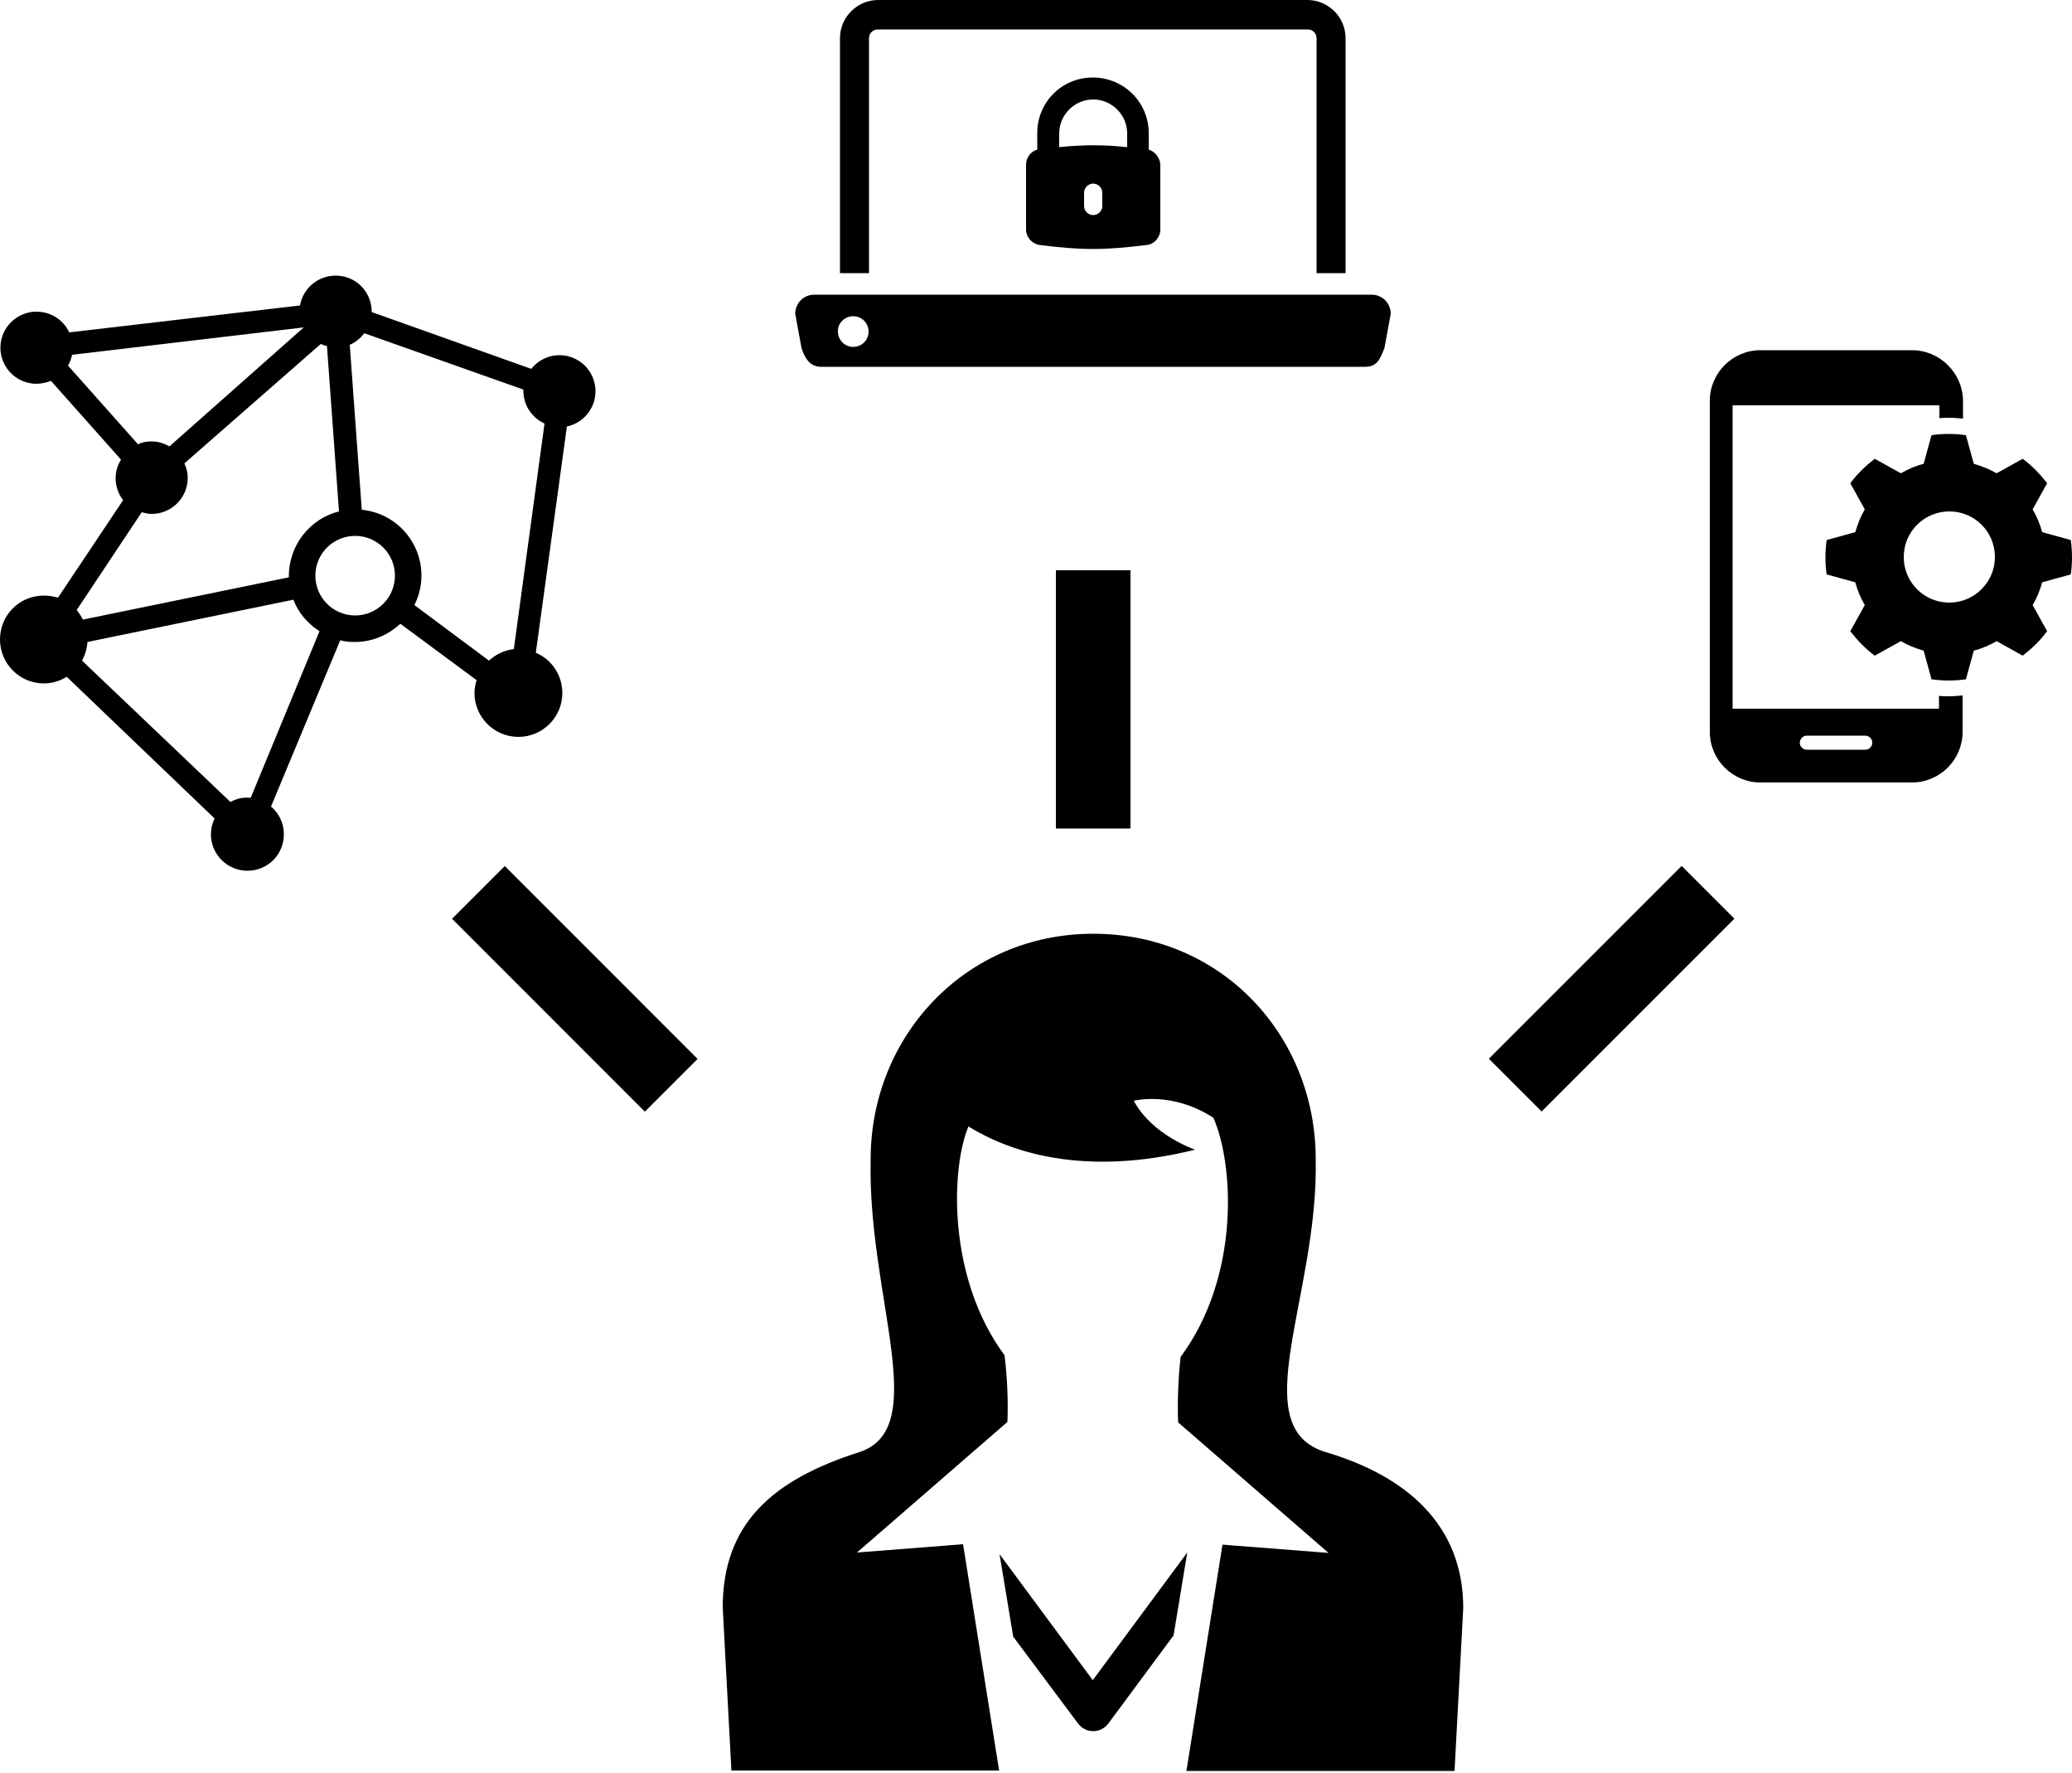
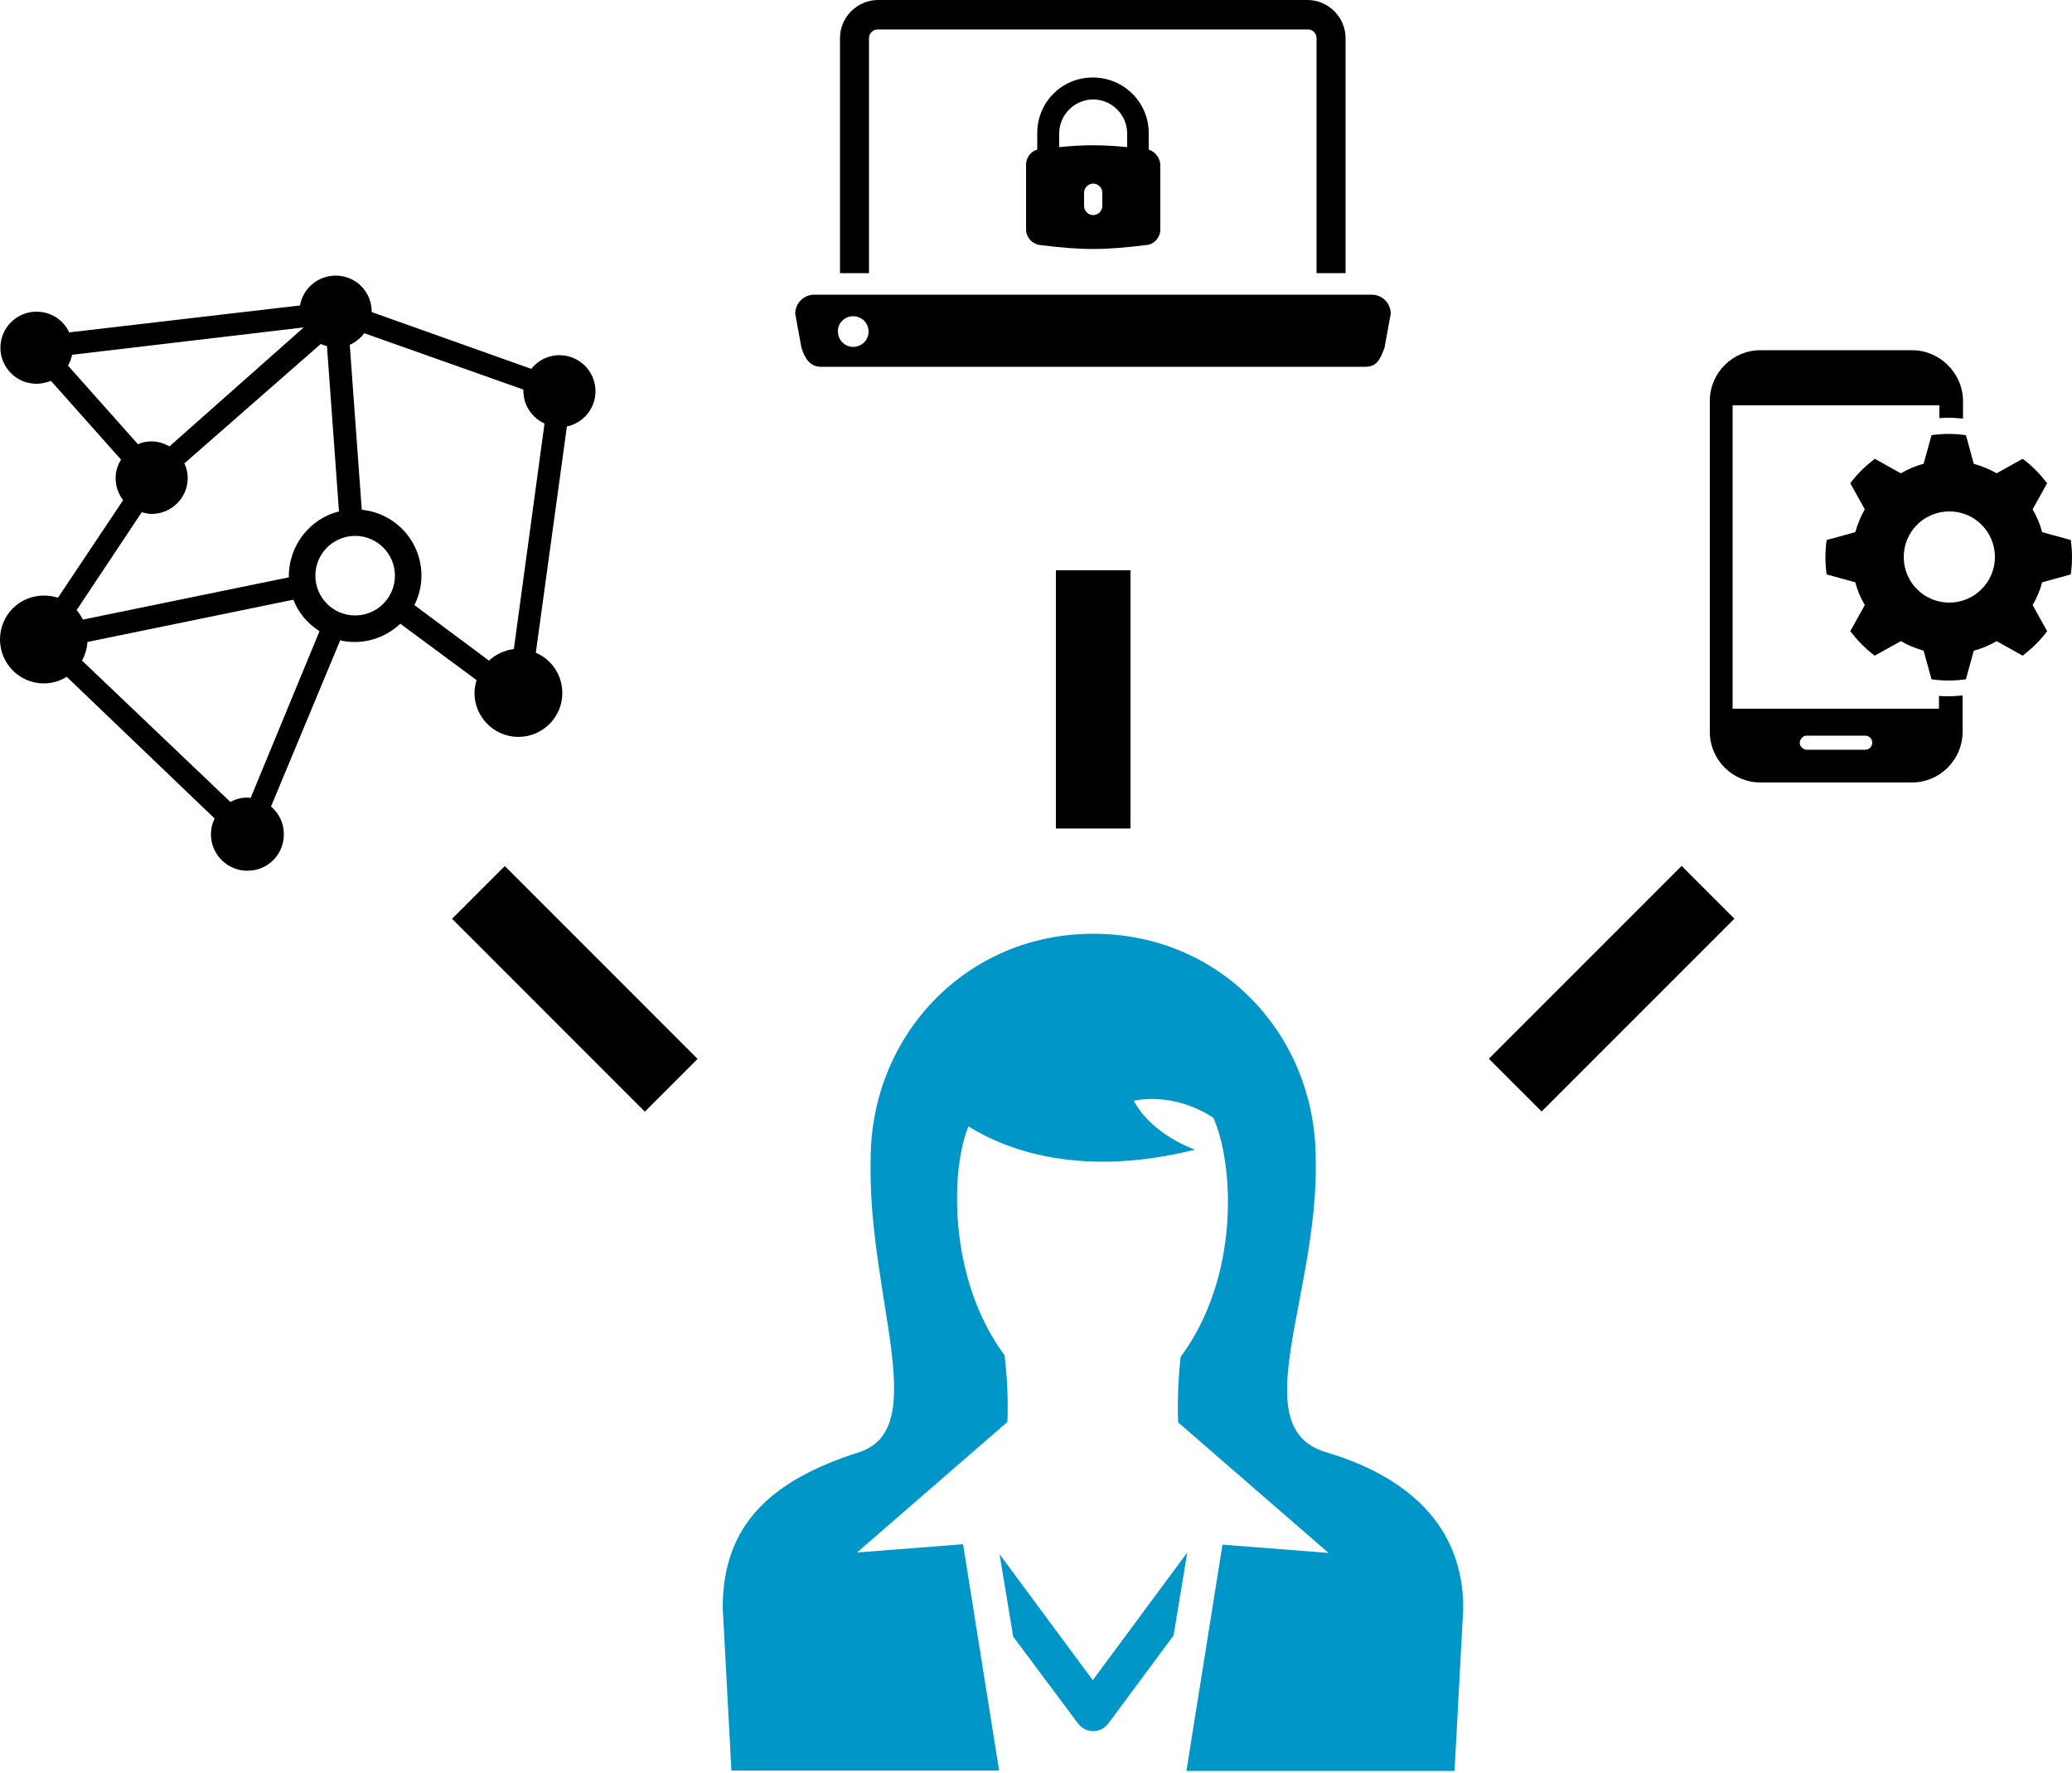
<svg xmlns="http://www.w3.org/2000/svg" version="1.1" id="Layer_1" x="0px" y="0px" viewBox="0 0 500 427.6" xml:space="preserve">
-   <g fill="currentColor">
-     <rect x="254.8" y="137.6" width="18" height="62.3" />
-     <rect x="129.7" y="205.7" transform="matrix(0.7072 -0.707 0.707 0.7072 -128.0676 167.9198)" width="18" height="65.8" />
-     <rect x="356" y="229.6" transform="matrix(0.7071 -0.7071 0.7071 0.7071 -54.8009 344.838)" width="65.8" height="18" />
-     <g>
-       <path d="M10.6,143.7c-5.9,0-10.6,4.7-10.6,10.6c0,5.8,4.7,10.6,10.6,10.6c2,0,3.9-0.6,5.5-1.6l35.7,34.2    c-0.6,1.2-0.9,2.4-0.9,3.8c0,4.9,4,8.8,8.8,8.8c4.9,0,8.8-3.9,8.8-8.8c0-2.7-1.2-5.1-3.1-6.7l16.7-40.1c1.1,0.3,2.3,0.4,3.5,0.4    c4.3,0,8.1-1.7,11-4.4l18.4,13.6c-0.3,1-0.5,2.1-0.5,3.1c0,5.8,4.7,10.6,10.6,10.6c5.8,0,10.6-4.7,10.6-10.6    c0-4.3-2.6-8.1-6.4-9.7l7.5-54.6c3.9-0.8,6.9-4.3,6.9-8.5c0-4.8-3.9-8.7-8.7-8.7c-2.8,0-5.2,1.3-6.8,3.3L89.7,75.3    c0-5-3.9-8.8-8.7-8.8c-4.3,0-7.9,3.1-8.6,7.2l-55.7,6.5c-1.4-3-4.4-5-7.9-5c-4.8,0-8.7,3.9-8.7,8.7c0,4.8,3.9,8.7,8.7,8.7    c1.2,0,2.4-0.3,3.5-0.7l16.9,19c-0.8,1.3-1.3,2.8-1.3,4.5c0,2,0.7,3.8,1.8,5.3L14,144.2C12.9,143.9,11.8,143.7,10.6,143.7z     M60.5,192.5c-2.1-0.2-3.6,0.3-4.9,1l-35.8-34.1c0.7-1.3,1.2-2.9,1.3-4.5l49.7-10.2c1.2,3.2,3.5,5.8,6.3,7.6L60.5,192.5z     M85.7,148.5c-5.3,0-9.6-4.3-9.6-9.6c0-5.3,4.3-9.6,9.6-9.6c5.3,0,9.6,4.3,9.6,9.6C95.3,144.2,91,148.5,85.7,148.5z M87.9,80.4    L126.3,94c-0.1,3.8,2.1,6.8,5.1,8.2l-7.4,54.4c-2.3,0.3-4.4,1.3-6,2.8L100,146c1.1-2.2,1.7-4.6,1.7-7.1c0-8.3-6.3-15.1-14.4-15.9    l-2.9-39.8C85.8,82.6,87,81.6,87.9,80.4z M16.4,88.2c0.5-0.8,0.8-1.7,1-2.6L73.3,79l-32.4,28.7c-1.3-0.7-2.7-1.2-4.3-1.2    c-1.2,0-2.3,0.2-3.3,0.7L16.4,88.2z M34.2,123.6c0.8,0.2,1.5,0.4,2.4,0.4c4.8,0,8.7-3.9,8.7-8.7c0-1.3-0.3-2.4-0.8-3.5L77.4,83    c0.5,0.2,1,0.4,1.5,0.5l2.9,39.9c-6.9,1.7-12.2,8.1-12.1,15.9L20,149.5c-0.4-0.8-0.9-1.6-1.5-2.3L34.2,123.6z" />
-     </g>
-     <g>
-       <path d="M499.7,138.6c0.2-1.4,0.3-2.7,0.3-4.1c0-1.4-0.1-2.8-0.3-4.2l-6.9-1.9c0,0,0,0,0,0c-0.5-1.9-1.3-3.8-2.3-5.5    l3.5-6.3c-1.7-2.2-3.6-4.2-5.9-5.9l-6.3,3.5c-1.7-1-3.5-1.7-5.5-2.3l-1.9-6.9c-1.4-0.2-2.7-0.3-4.2-0.3c-1.4,0-2.8,0.1-4.1,0.3    l-1.9,6.9c-1.9,0.5-3.8,1.3-5.5,2.3l-6.3-3.5c-2.2,1.7-4.2,3.6-5.9,5.9l3.5,6.3l0,0c-1,1.7-1.7,3.5-2.3,5.5c0,0,0,0,0,0l-6.9,1.9    c-0.2,1.4-0.3,2.7-0.3,4.2c0,1.4,0.1,2.8,0.3,4.1l6.9,1.9c0,0,0,0,0,0c0.5,1.9,1.3,3.8,2.3,5.5c0,0,0,0,0,0l-3.5,6.3    c1.7,2.2,3.6,4.2,5.9,5.9l6.3-3.5c1.7,1,3.5,1.7,5.5,2.3l1.9,6.9c1.4,0.2,2.7,0.3,4.1,0.3c1.4,0,2.8-0.1,4.2-0.3l1.9-6.9    c1.9-0.5,3.8-1.3,5.5-2.3v0l6.3,3.5c2.2-1.7,4.2-3.6,5.9-5.9l-3.5-6.3c0,0,0,0,0,0c1-1.7,1.8-3.6,2.3-5.5c0,0,0,0,0,0L499.7,138.6    z M470.4,145.4c-6.1,0-11-4.9-11-11c0-6.1,4.9-11,11-11c6.1,0,11,4.9,11,11C481.4,140.5,476.4,145.4,470.4,145.4z" />
-       <path d="M461.4,84.5h-36.6c-6.7,0-12.2,5.5-12.2,12.2v79.9c0,6.7,5.5,12.2,12.2,12.2h36.6c6.7,0,12.2-5.5,12.2-12.2    v-8.8c-1.1,0.1-2.2,0.2-3.3,0.2c-0.8,0-1.6,0-2.4-0.1v3.1h-49.8V97.8H468v3.1c0.8-0.1,1.6-0.1,2.4-0.1c1.1,0,2.2,0.1,3.3,0.2v-4.4    C473.6,90,468.1,84.5,461.4,84.5z M436,177.5h14.1c0.9,0,1.7,0.7,1.7,1.7c0,0.9-0.7,1.7-1.7,1.7H436c-0.9,0-1.7-0.8-1.7-1.7    C434.4,178.2,435.1,177.5,436,177.5z" />
-     </g>
-     <g>
-       <path d="M209.7,9.2c0-1.2,1-2.1,2.1-2.1h103.8c1.2,0,2.1,1,2.1,2.1v56.7h7V9.2c0-5-4.1-9.2-9.2-9.2H211.9    c-5,0-9.2,4.1-9.2,9.2v56.7h7V9.2z" />
-       <path d="M198.1,88.5h131.4c2.6,0,3.5-1.6,4.6-4.6l1.5-8.2c0-2.6-2.1-4.6-4.6-4.6H196.5c-2.6,0-4.6,2.1-4.6,4.6    l1.5,8.2C194.2,86.5,195.5,88.5,198.1,88.5z M205.9,76.3c2.1,0,3.7,1.7,3.7,3.7c0,2.1-1.7,3.7-3.7,3.7c-2.1,0-3.7-1.7-3.7-3.7    C202.1,78,203.8,76.3,205.9,76.3z" />
-       <path d="M277.2,36.1v-4c0-7.4-6-13.4-13.5-13.4s-13.4,6-13.4,13.4v4c-1.5,0.4-2.7,1.9-2.7,3.6c0,9,0,6.8,0,15.7    c0,1.8,1.4,3.4,3.2,3.7c10.3,1.3,15.6,1.3,26,0c1.8-0.2,3.2-1.9,3.2-3.7c0-9,0-6.8,0-15.7C279.9,38.1,278.8,36.6,277.2,36.1z     M266,49.7c0,1.2-1,2.2-2.2,2.2c-1.2,0-2.2-1-2.2-2.2v-3.2c0-1.2,1-2.2,2.2-2.2c1.2,0,2.2,1,2.2,2.2V49.7z M272,35.5    c-5.9-0.6-10.4-0.6-16.4,0v-3.3c0-4.5,3.7-8.2,8.2-8.2s8.2,3.7,8.2,8.2V35.5z" />
-     </g>
-     <g>
-       <path d="M320,350.4c-20-5.9-1.8-37.6-2.5-70.7c0-29.7-22.6-54.4-53.7-54.4c-30.8,0-53.7,24.7-53.7,54.4    c-0.8,33.1,14.9,65-2.8,70.7c-21,6.7-32.9,17.3-32.9,37.5l2.1,39.3h64.6l-8.7-54.6l-25.6,2l36.3-31.5c0.2-4.6,0-10.7-0.7-16.1    c-13.9-18.8-12.9-45.3-8.7-55.2c9.9,6.1,27.7,12.3,54.7,5.6c0,0-10.4-3.5-14.8-11.8c0,0,9.2-2.4,19.2,4.1    c4.9,11,6.6,38.1-7.9,57.7c-0.6,5.3-0.8,11.3-0.6,15.8l36.3,31.5l-25.6-2l-8.7,54.6H351l2.1-39.3    C353.1,367.8,339.2,356.1,320,350.4z" />
-       <path d="M263.7,405.4L241.2,375l3.3,19.9l15.6,20.9c0.9,1.2,2.2,1.9,3.7,1.9c0,0,0,0,0,0c1.5,0,2.8-0.7,3.7-1.9    l15.7-21.2l3.3-20L263.7,405.4z" />
-     </g>
+   <defs id="defs37">
+ 	
+ 	
+ 		
+ 	
+ 		
+ 	
+ 	
+ 	
+ 	
+ </defs>
+   <rect x="254.8" y="137.6" width="18" height="62.3" id="rect2" style="fill:#000000" />
+   <rect x="-79.592" y="233.907" transform="rotate(-44.9919)" width="18" height="65.799" id="rect4" style="fill:#000000;stroke-width:1" />
+   <rect x="73.409" y="434.685" transform="rotate(-45)" width="65.799" height="18" id="rect6" style="fill:#000000;stroke-width:1" />
+   <g id="g10" style="fill:#000000">
+     <path d="m 10.6,143.7 c -5.9,0 -10.6,4.7 -10.6,10.6 0,5.8 4.7,10.6 10.6,10.6 2,0 3.9,-0.6 5.5,-1.6 l 35.7,34.2 c -0.6,1.2 -0.9,2.4 -0.9,3.8 0,4.9 4,8.8 8.8,8.8 4.9,0 8.8,-3.9 8.8,-8.8 0,-2.7 -1.2,-5.1 -3.1,-6.7 l 16.7,-40.1 c 1.1,0.3 2.3,0.4 3.5,0.4 4.3,0 8.1,-1.7 11,-4.4 l 18.4,13.6 c -0.3,1 -0.5,2.1 -0.5,3.1 0,5.8 4.7,10.6 10.6,10.6 5.8,0 10.6,-4.7 10.6,-10.6 0,-4.3 -2.6,-8.1 -6.4,-9.7 l 7.5,-54.6 c 3.9,-0.8 6.9,-4.3 6.9,-8.5 0,-4.8 -3.9,-8.7 -8.7,-8.7 -2.8,0 -5.2,1.3 -6.8,3.3 L 89.7,75.3 c 0,-5 -3.9,-8.8 -8.7,-8.8 -4.3,0 -7.9,3.1 -8.6,7.2 l -55.7,6.5 c -1.4,-3 -4.4,-5 -7.9,-5 -4.8,0 -8.7,3.9 -8.7,8.7 0,4.8 3.9,8.7 8.7,8.7 1.2,0 2.4,-0.3 3.5,-0.7 l 16.9,19 c -0.8,1.3 -1.3,2.8 -1.3,4.5 0,2 0.7,3.8 1.8,5.3 L 14,144.2 c -1.1,-0.3 -2.2,-0.5 -3.4,-0.5 z m 49.9,48.8 c -2.1,-0.2 -3.6,0.3 -4.9,1 L 19.8,159.4 c 0.7,-1.3 1.2,-2.9 1.3,-4.5 l 49.7,-10.2 c 1.2,3.2 3.5,5.8 6.3,7.6 z m 25.2,-44 c -5.3,0 -9.6,-4.3 -9.6,-9.6 0,-5.3 4.3,-9.6 9.6,-9.6 5.3,0 9.6,4.3 9.6,9.6 0,5.3 -4.3,9.6 -9.6,9.6 z M 87.9,80.4 126.3,94 c -0.1,3.8 2.1,6.8 5.1,8.2 l -7.4,54.4 c -2.3,0.3 -4.4,1.3 -6,2.8 L 100,146 c 1.1,-2.2 1.7,-4.6 1.7,-7.1 0,-8.3 -6.3,-15.1 -14.4,-15.9 L 84.4,83.2 c 1.4,-0.6 2.6,-1.6 3.5,-2.8 z m -71.5,7.8 c 0.5,-0.8 0.8,-1.7 1,-2.6 L 73.3,79 40.9,107.7 c -1.3,-0.7 -2.7,-1.2 -4.3,-1.2 -1.2,0 -2.3,0.2 -3.3,0.7 z m 17.8,35.4 c 0.8,0.2 1.5,0.4 2.4,0.4 4.8,0 8.7,-3.9 8.7,-8.7 0,-1.3 -0.3,-2.4 -0.8,-3.5 L 77.4,83 c 0.5,0.2 1,0.4 1.5,0.5 l 2.9,39.9 c -6.9,1.7 -12.2,8.1 -12.1,15.9 L 20,149.5 c -0.4,-0.8 -0.9,-1.6 -1.5,-2.3 z" id="path8" />
+   </g>
+   <g id="g16" style="fill:#000000">
+     <path d="m 499.7,138.6 c 0.2,-1.4 0.3,-2.7 0.3,-4.1 0,-1.4 -0.1,-2.8 -0.3,-4.2 l -6.9,-1.9 c 0,0 0,0 0,0 -0.5,-1.9 -1.3,-3.8 -2.3,-5.5 l 3.5,-6.3 c -1.7,-2.2 -3.6,-4.2 -5.9,-5.9 l -6.3,3.5 c -1.7,-1 -3.5,-1.7 -5.5,-2.3 l -1.9,-6.9 c -1.4,-0.2 -2.7,-0.3 -4.2,-0.3 -1.4,0 -2.8,0.1 -4.1,0.3 l -1.9,6.9 c -1.9,0.5 -3.8,1.3 -5.5,2.3 l -6.3,-3.5 c -2.2,1.7 -4.2,3.6 -5.9,5.9 l 3.5,6.3 v 0 c -1,1.7 -1.7,3.5 -2.3,5.5 0,0 0,0 0,0 l -6.9,1.9 c -0.2,1.4 -0.3,2.7 -0.3,4.2 0,1.4 0.1,2.8 0.3,4.1 l 6.9,1.9 c 0,0 0,0 0,0 0.5,1.9 1.3,3.8 2.3,5.5 0,0 0,0 0,0 l -3.5,6.3 c 1.7,2.2 3.6,4.2 5.9,5.9 l 6.3,-3.5 c 1.7,1 3.5,1.7 5.5,2.3 l 1.9,6.9 c 1.4,0.2 2.7,0.3 4.1,0.3 1.4,0 2.8,-0.1 4.2,-0.3 l 1.9,-6.9 c 1.9,-0.5 3.8,-1.3 5.5,-2.3 v 0 l 6.3,3.5 c 2.2,-1.7 4.2,-3.6 5.9,-5.9 l -3.5,-6.3 c 0,0 0,0 0,0 1,-1.7 1.8,-3.6 2.3,-5.5 0,0 0,0 0,0 z m -29.3,6.8 c -6.1,0 -11,-4.9 -11,-11 0,-6.1 4.9,-11 11,-11 6.1,0 11,4.9 11,11 0,6.1 -5,11 -11,11 z" id="path12" />
+     <path d="m 461.4,84.5 h -36.6 c -6.7,0 -12.2,5.5 -12.2,12.2 v 79.9 c 0,6.7 5.5,12.2 12.2,12.2 h 36.6 c 6.7,0 12.2,-5.5 12.2,-12.2 v -8.8 c -1.1,0.1 -2.2,0.2 -3.3,0.2 -0.8,0 -1.6,0 -2.4,-0.1 V 171 H 418.1 V 97.8 H 468 v 3.1 c 0.8,-0.1 1.6,-0.1 2.4,-0.1 1.1,0 2.2,0.1 3.3,0.2 V 96.6 C 473.6,90 468.1,84.5 461.4,84.5 Z m -25.4,93 h 14.1 c 0.9,0 1.7,0.7 1.7,1.7 0,0.9 -0.7,1.7 -1.7,1.7 H 436 c -0.9,0 -1.7,-0.8 -1.7,-1.7 0.1,-1 0.8,-1.7 1.7,-1.7 z" id="path14" />
+   </g>
+   <g id="g24" style="fill:#000000">
+     <path d="m 209.7,9.2 c 0,-1.2 1,-2.1 2.1,-2.1 h 103.8 c 1.2,0 2.1,1 2.1,2.1 v 56.7 h 7 V 9.2 c 0,-5 -4.1,-9.2 -9.2,-9.2 H 211.9 c -5,0 -9.2,4.1 -9.2,9.2 v 56.7 h 7 z" id="path18" />
+     <path d="m 198.1,88.5 h 131.4 c 2.6,0 3.5,-1.6 4.6,-4.6 l 1.5,-8.2 c 0,-2.6 -2.1,-4.6 -4.6,-4.6 H 196.5 c -2.6,0 -4.6,2.1 -4.6,4.6 l 1.5,8.2 c 0.8,2.6 2.1,4.6 4.7,4.6 z m 7.8,-12.2 c 2.1,0 3.7,1.7 3.7,3.7 0,2.1 -1.7,3.7 -3.7,3.7 -2.1,0 -3.7,-1.7 -3.7,-3.7 -0.1,-2 1.6,-3.7 3.7,-3.7 z" id="path20" />
+     <path d="m 277.2,36.1 v -4 c 0,-7.4 -6,-13.4 -13.5,-13.4 -7.5,0 -13.4,6 -13.4,13.4 v 4 c -1.5,0.4 -2.7,1.9 -2.7,3.6 0,9 0,6.8 0,15.7 0,1.8 1.4,3.4 3.2,3.7 10.3,1.3 15.6,1.3 26,0 1.8,-0.2 3.2,-1.9 3.2,-3.7 0,-9 0,-6.8 0,-15.7 -0.1,-1.6 -1.2,-3.1 -2.8,-3.6 z M 266,49.7 c 0,1.2 -1,2.2 -2.2,2.2 -1.2,0 -2.2,-1 -2.2,-2.2 v -3.2 c 0,-1.2 1,-2.2 2.2,-2.2 1.2,0 2.2,1 2.2,2.2 z m 6,-14.2 c -5.9,-0.6 -10.4,-0.6 -16.4,0 v -3.3 c 0,-4.5 3.7,-8.2 8.2,-8.2 4.5,0 8.2,3.7 8.2,8.2 z" id="path22" />
+   </g>
+   <g id="g30" style="fill:#0096c7;fill-opacity:1">
+     <path d="m 320,350.4 c -20,-5.9 -1.8,-37.6 -2.5,-70.7 0,-29.7 -22.6,-54.4 -53.7,-54.4 -30.8,0 -53.7,24.7 -53.7,54.4 -0.8,33.1 14.9,65 -2.8,70.7 -21,6.7 -32.9,17.3 -32.9,37.5 l 2.1,39.3 h 64.6 l -8.7,-54.6 -25.6,2 36.3,-31.5 c 0.2,-4.6 0,-10.7 -0.7,-16.1 -13.9,-18.8 -12.9,-45.3 -8.7,-55.2 9.9,6.1 27.7,12.3 54.7,5.6 0,0 -10.4,-3.5 -14.8,-11.8 0,0 9.2,-2.4 19.2,4.1 4.9,11 6.6,38.1 -7.9,57.7 -0.6,5.3 -0.8,11.3 -0.6,15.8 l 36.3,31.5 -25.6,-2 -8.7,54.6 H 351 l 2.1,-39.3 c 0,-20.2 -13.9,-31.9 -33.1,-37.6 z" id="path26" style="fill:#0096c7;fill-opacity:1" />
+     <path d="m 263.7,405.4 -22.5,-30.4 3.3,19.9 15.6,20.9 c 0.9,1.2 2.2,1.9 3.7,1.9 0,0 0,0 0,0 1.5,0 2.8,-0.7 3.7,-1.9 l 15.7,-21.2 3.3,-20 z" id="path28" style="fill:#0096c7;fill-opacity:1" />
  </g>
</svg>
